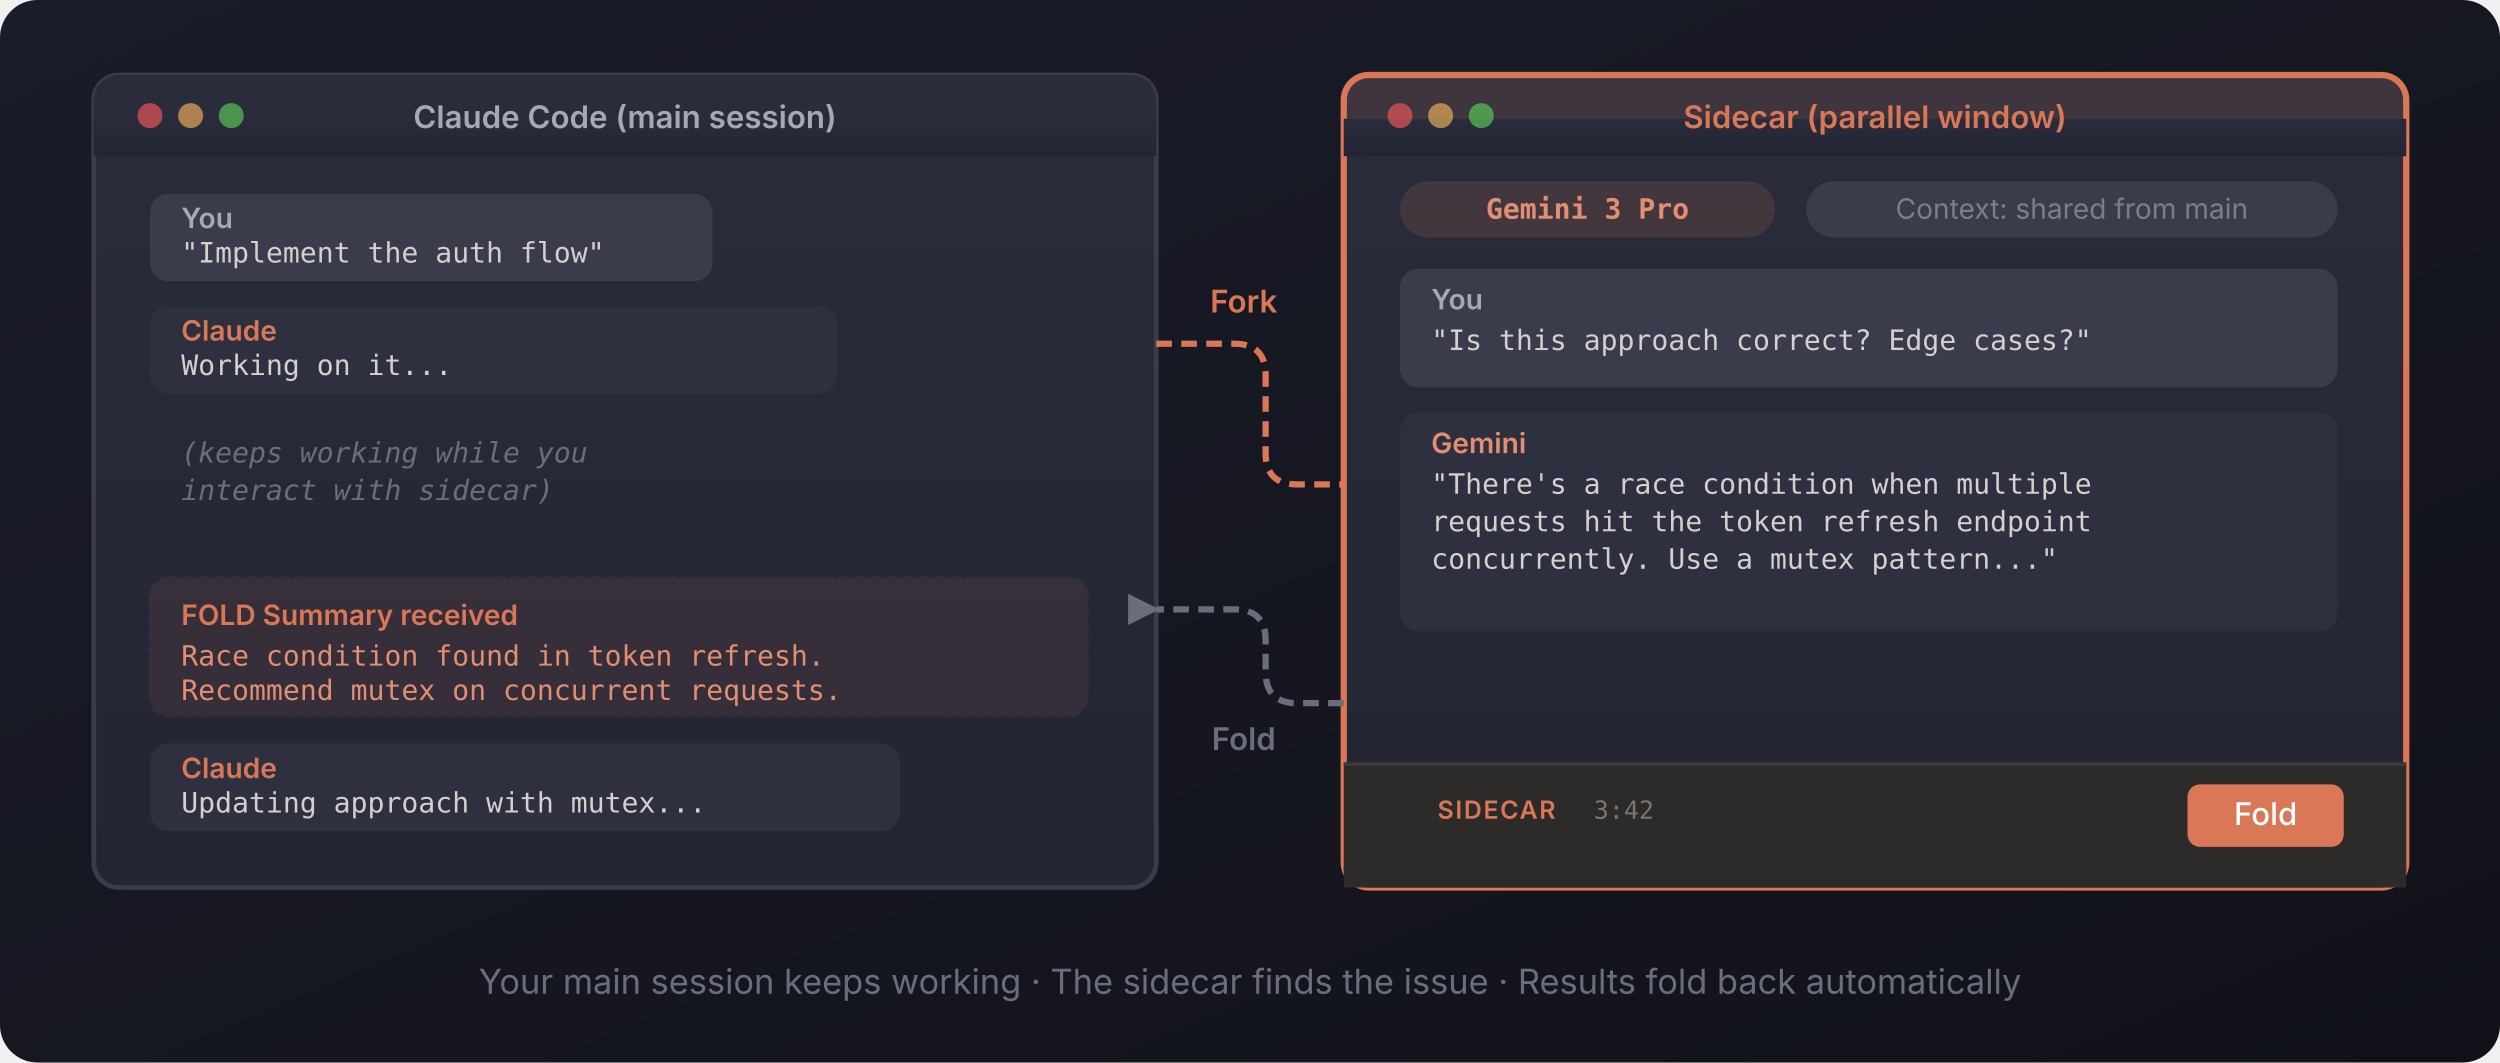
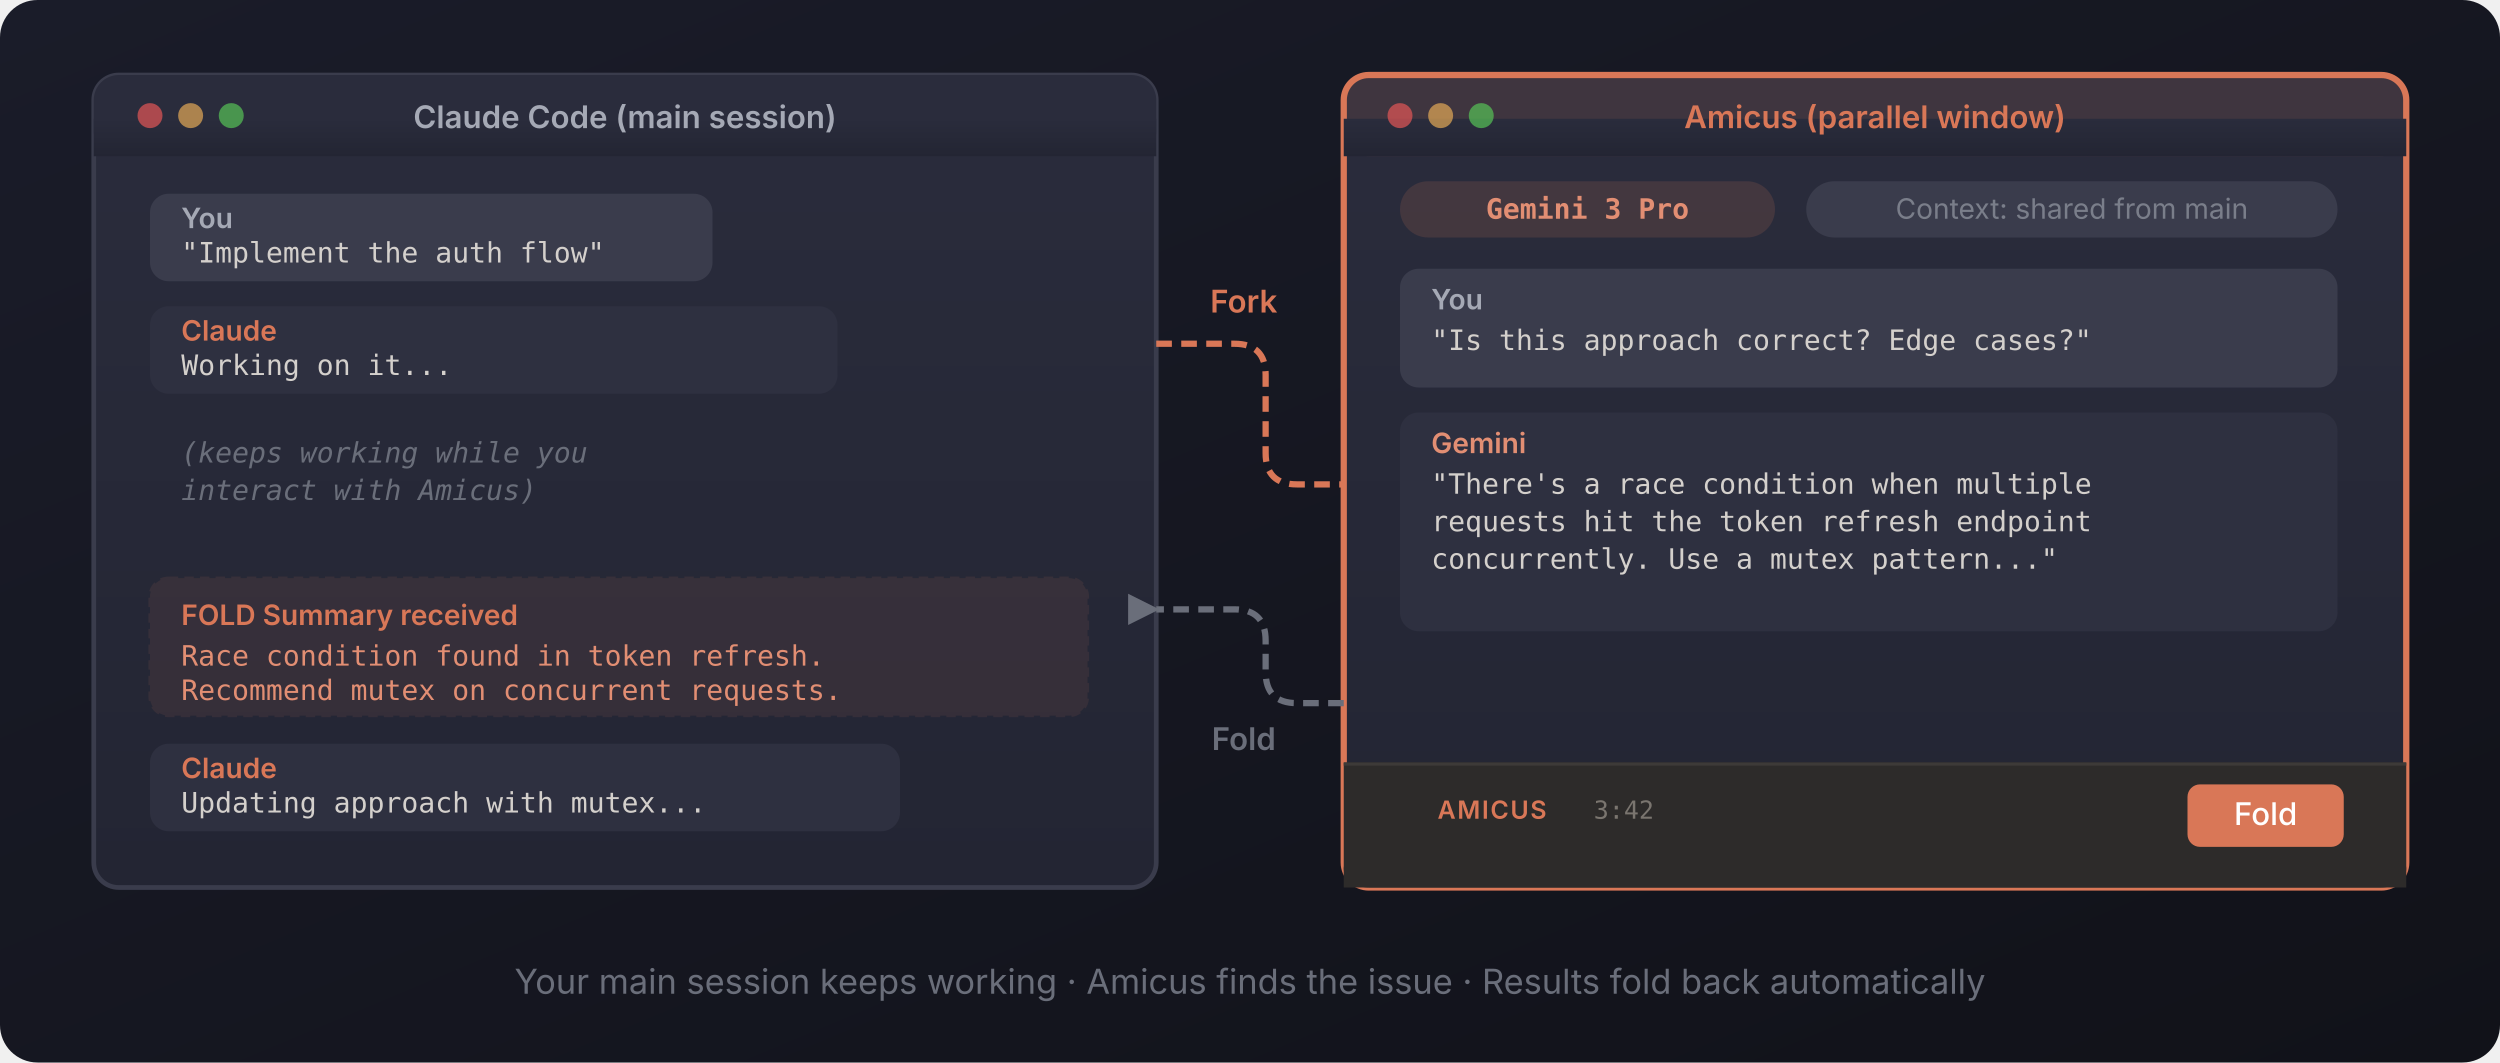
<svg xmlns="http://www.w3.org/2000/svg" viewBox="0 0 800 340" width="100%" height="100%">
  <defs>
    <linearGradient id="bg" x1="0%" y1="0%" x2="100%" y2="100%">
      <stop offset="0%" stop-color="#1A1C29" />
      <stop offset="100%" stop-color="#111219" />
    </linearGradient>
    <linearGradient id="box" x1="0%" y1="0%" x2="0%" y2="100%">
      <stop offset="0%" stop-color="#2A2C3C" />
      <stop offset="100%" stop-color="#232533" />
    </linearGradient>
    <marker id="arr" viewBox="0 0 10 10" refX="9" refY="5" markerWidth="5" markerHeight="5" orient="auto">
      <path d="M 0 0 L 10 5 L 0 10 z" fill="#D97757" />
    </marker>
    <marker id="arr-fold" viewBox="0 0 10 10" refX="1" refY="5" markerWidth="5" markerHeight="5" orient="auto">
      <path d="M 10 0 L 0 5 L 10 10 z" fill="#6A6E7A" />
    </marker>
  </defs>
  <rect width="800" height="340" fill="url(#bg)" rx="12" />
  <rect x="30" y="24" width="340" height="260" fill="url(#box)" stroke="#3A3C4C" stroke-width="1.5" rx="8" />
  <rect x="30" y="24" width="340" height="26" fill="#2A2C3C" rx="8" />
  <rect x="30" y="38" width="340" height="12" fill="url(#box)" />
  <circle cx="48" cy="37" r="4" fill="#E25555" opacity="0.7" />
  <circle cx="61" cy="37" r="4" fill="#E2A855" opacity="0.7" />
  <circle cx="74" cy="37" r="4" fill="#55C255" opacity="0.7" />
  <text x="200" y="41" font-family="-apple-system, BlinkMacSystemFont, 'Segoe UI', sans-serif" font-size="10" font-weight="600" fill="#A5A9B5" text-anchor="middle">Claude Code (main session)</text>
  <rect x="48" y="62" width="180" height="28" rx="6" fill="#3A3C4C" />
  <text x="58" y="73" font-family="-apple-system, BlinkMacSystemFont, 'Segoe UI', sans-serif" font-size="9" font-weight="600" fill="#A5A9B5">You</text>
  <text x="58" y="84" font-family="SF Mono, Menlo, monospace" font-size="9" fill="#D4D0CC">"Implement the auth flow"</text>
  <rect x="48" y="98" width="220" height="28" rx="6" fill="#2E3040" />
  <text x="58" y="109" font-family="-apple-system, BlinkMacSystemFont, 'Segoe UI', sans-serif" font-size="9" font-weight="600" fill="#D97757">Claude</text>
  <text x="58" y="120" font-family="SF Mono, Menlo, monospace" font-size="9" fill="#D4D0CC">Working on it...</text>
  <text x="58" y="148" font-family="SF Mono, Menlo, monospace" font-size="9" fill="#6A6E7A" font-style="italic">(keeps working while you</text>
-   <text x="58" y="160" font-family="SF Mono, Menlo, monospace" font-size="9" fill="#6A6E7A" font-style="italic"> interact with sidecar)</text>
+   <text x="58" y="160" font-family="SF Mono, Menlo, monospace" font-size="9" fill="#6A6E7A" font-style="italic"> interact with Amicus)</text>
  <rect x="48" y="185" width="300" height="44" rx="6" fill="#D97757" opacity="0.1" stroke="#D97757" stroke-width="1" stroke-dasharray="3,2" />
  <text x="58" y="200" font-family="-apple-system, BlinkMacSystemFont, 'Segoe UI', sans-serif" font-size="9" font-weight="600" fill="#D97757">FOLD Summary received</text>
  <text x="58" y="213" font-family="SF Mono, Menlo, monospace" font-size="9" fill="#E28E73">Race condition found in token refresh.</text>
  <text x="58" y="224" font-family="SF Mono, Menlo, monospace" font-size="9" fill="#E28E73">Recommend mutex on concurrent requests.</text>
  <rect x="48" y="238" width="240" height="28" rx="6" fill="#2E3040" />
  <text x="58" y="249" font-family="-apple-system, BlinkMacSystemFont, 'Segoe UI', sans-serif" font-size="9" font-weight="600" fill="#D97757">Claude</text>
  <text x="58" y="260" font-family="SF Mono, Menlo, monospace" font-size="9" fill="#D4D0CC">Updating approach with mutex...</text>
  <rect x="430" y="24" width="340" height="260" fill="url(#box)" stroke="#D97757" stroke-width="2" rx="8" />
  <rect x="430" y="24" width="340" height="26" fill="#D97757" opacity="0.12" rx="8" />
  <rect x="430" y="38" width="340" height="12" fill="url(#box)" />
  <circle cx="448" cy="37" r="4" fill="#E25555" opacity="0.7" />
  <circle cx="461" cy="37" r="4" fill="#E2A855" opacity="0.7" />
  <circle cx="474" cy="37" r="4" fill="#55C255" opacity="0.7" />
-   <text x="600" y="41" font-family="-apple-system, BlinkMacSystemFont, 'Segoe UI', sans-serif" font-size="10" font-weight="600" fill="#D97757" text-anchor="middle">Sidecar (parallel window)</text>
+   <text x="600" y="41" font-family="-apple-system, BlinkMacSystemFont, 'Segoe UI', sans-serif" font-size="10" font-weight="600" fill="#D97757" text-anchor="middle">Amicus (parallel window)</text>
  <rect x="448" y="58" width="120" height="18" rx="9" fill="#D97757" opacity="0.15" />
  <text x="508" y="70" font-family="SF Mono, Menlo, monospace" font-size="9" font-weight="600" fill="#E28E73" text-anchor="middle">Gemini 3 Pro</text>
  <rect x="578" y="58" width="170" height="18" rx="9" fill="#3A3C4C" />
  <text x="663" y="70" font-family="-apple-system, BlinkMacSystemFont, 'Segoe UI', sans-serif" font-size="9" fill="#7A7E8A" text-anchor="middle">Context: shared from main</text>
  <rect x="448" y="86" width="300" height="38" rx="6" fill="#3A3C4C" />
  <text x="458" y="99" font-family="-apple-system, BlinkMacSystemFont, 'Segoe UI', sans-serif" font-size="9" font-weight="600" fill="#A5A9B5">You</text>
  <text x="458" y="112" font-family="SF Mono, Menlo, monospace" font-size="9" fill="#D4D0CC">"Is this approach correct? Edge cases?"</text>
  <rect x="448" y="132" width="300" height="70" rx="6" fill="#2E3040" />
  <text x="458" y="145" font-family="-apple-system, BlinkMacSystemFont, 'Segoe UI', sans-serif" font-size="9" font-weight="600" fill="#E28E73">Gemini</text>
  <text x="458" y="158" font-family="SF Mono, Menlo, monospace" font-size="9" fill="#D4D0CC">"There's a race condition when multiple</text>
  <text x="458" y="170" font-family="SF Mono, Menlo, monospace" font-size="9" fill="#D4D0CC"> requests hit the token refresh endpoint</text>
  <text x="458" y="182" font-family="SF Mono, Menlo, monospace" font-size="9" fill="#D4D0CC"> concurrently. Use a mutex pattern..."</text>
  <text x="458" y="196" font-family="SF Mono, Menlo, monospace" font-size="9" fill="#D4D0CC" />
  <rect x="430" y="244" width="340" height="40" fill="#2D2B2A" rx="0" />
  <rect x="430" y="244" width="340" height="1" fill="#3D3A38" />
  <rect x="430" y="272" width="340" height="12" fill="#2D2B2A" rx="8" />
-   <text x="460" y="262" font-family="-apple-system, BlinkMacSystemFont, 'Segoe UI', sans-serif" font-size="8" font-weight="600" fill="#D97757" letter-spacing="0.5">SIDECAR</text>
+   <text x="460" y="262" font-family="-apple-system, BlinkMacSystemFont, 'Segoe UI', sans-serif" font-size="8" font-weight="600" fill="#D97757" letter-spacing="0.5">AMICUS</text>
  <text x="510" y="262" font-family="SF Mono, Menlo, monospace" font-size="8" fill="#7A756F">3:42</text>
  <rect x="700" y="251" width="50" height="20" rx="4" fill="#D97757" />
  <text x="725" y="264" font-family="-apple-system, BlinkMacSystemFont, 'Segoe UI', sans-serif" font-size="10" font-weight="500" fill="#FFF" text-anchor="middle">Fold</text>
  <path d="M 370 110 L 395 110 Q 405 110 405 120 L 405 145 Q 405 155 415 155 L 430 155" fill="none" stroke="#D97757" stroke-width="2" stroke-dasharray="5,3" />
  <text x="398" y="100" font-family="-apple-system, BlinkMacSystemFont, 'Segoe UI', sans-serif" font-size="10" font-weight="600" fill="#D97757" text-anchor="middle">Fork</text>
  <path d="M 430 225 L 415 225 Q 405 225 405 215 L 405 205 Q 405 195 395 195 L 370 195" fill="none" stroke="#6A6E7A" stroke-width="2" stroke-dasharray="5,3" marker-end="url(#arr-fold)" />
  <text x="398" y="240" font-family="-apple-system, BlinkMacSystemFont, 'Segoe UI', sans-serif" font-size="10" font-weight="600" fill="#6A6E7A" text-anchor="middle">Fold</text>
-   <text x="400" y="318" font-family="-apple-system, BlinkMacSystemFont, 'Segoe UI', sans-serif" font-size="11" fill="#6A6E7A" text-anchor="middle">Your main session keeps working  ·  The sidecar finds the issue  ·  Results fold back automatically</text>
+   <text x="400" y="318" font-family="-apple-system, BlinkMacSystemFont, 'Segoe UI', sans-serif" font-size="11" fill="#6A6E7A" text-anchor="middle">Your main session keeps working  ·  Amicus finds the issue  ·  Results fold back automatically</text>
</svg>
